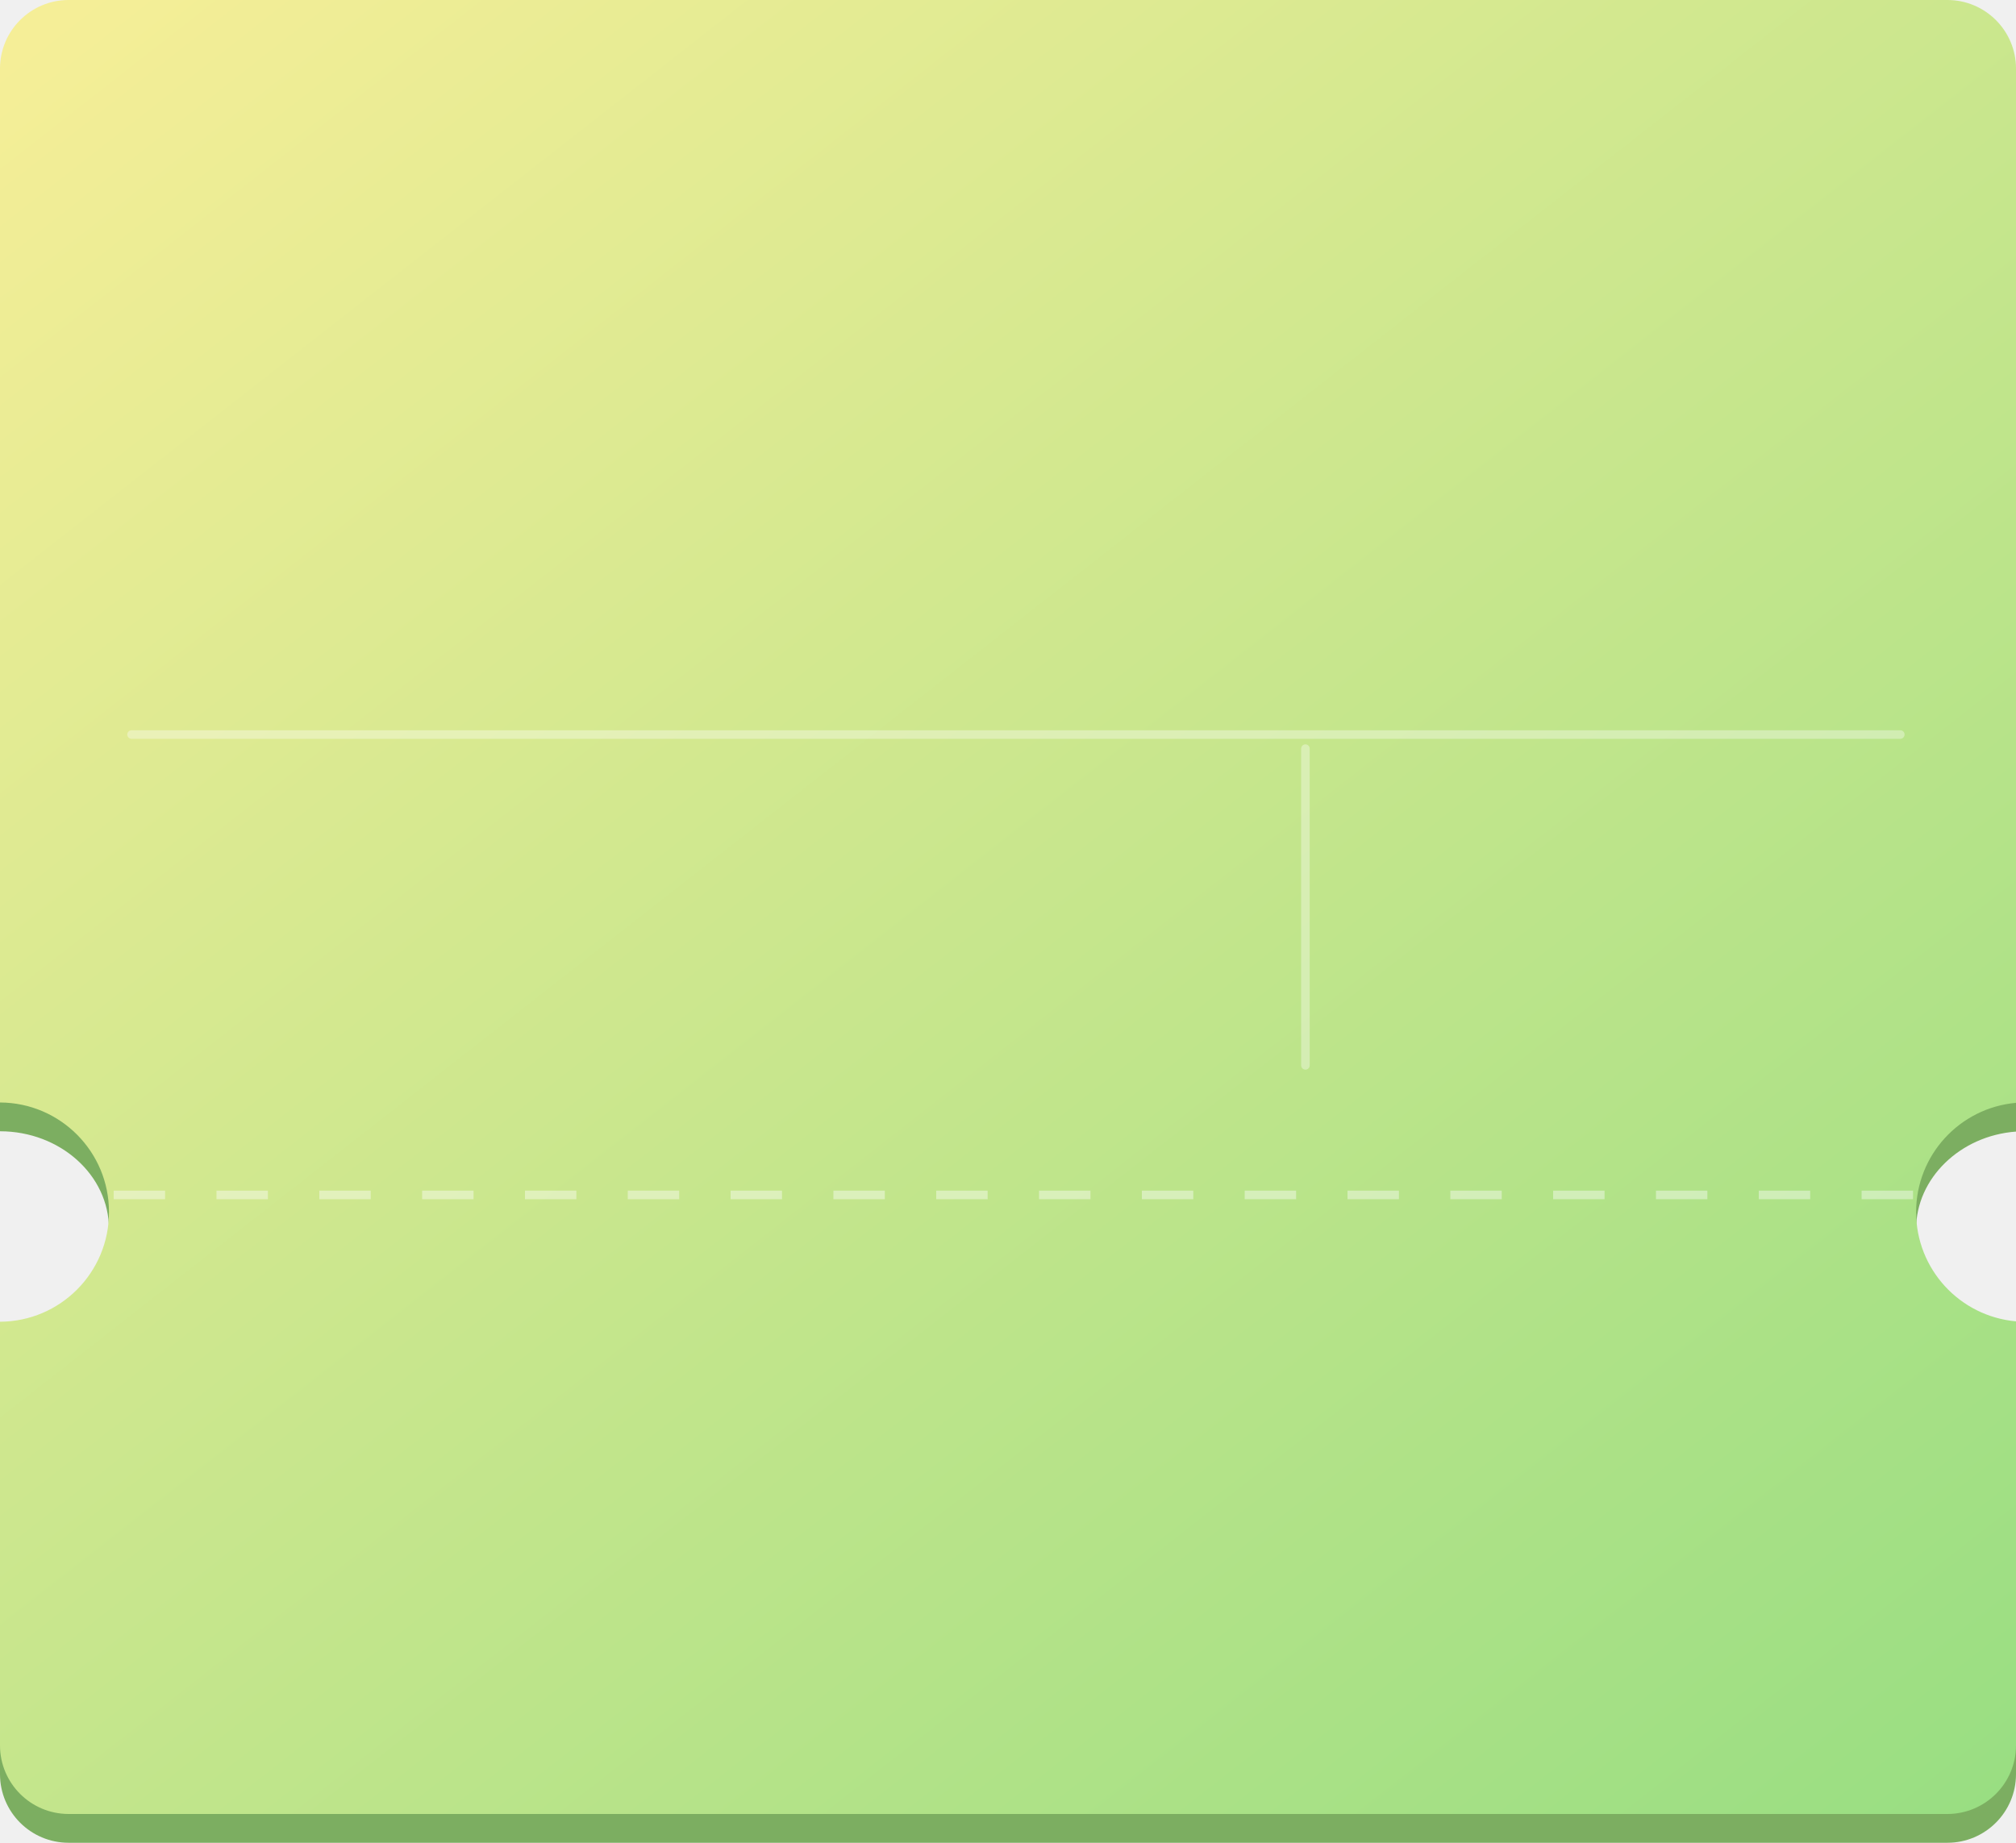
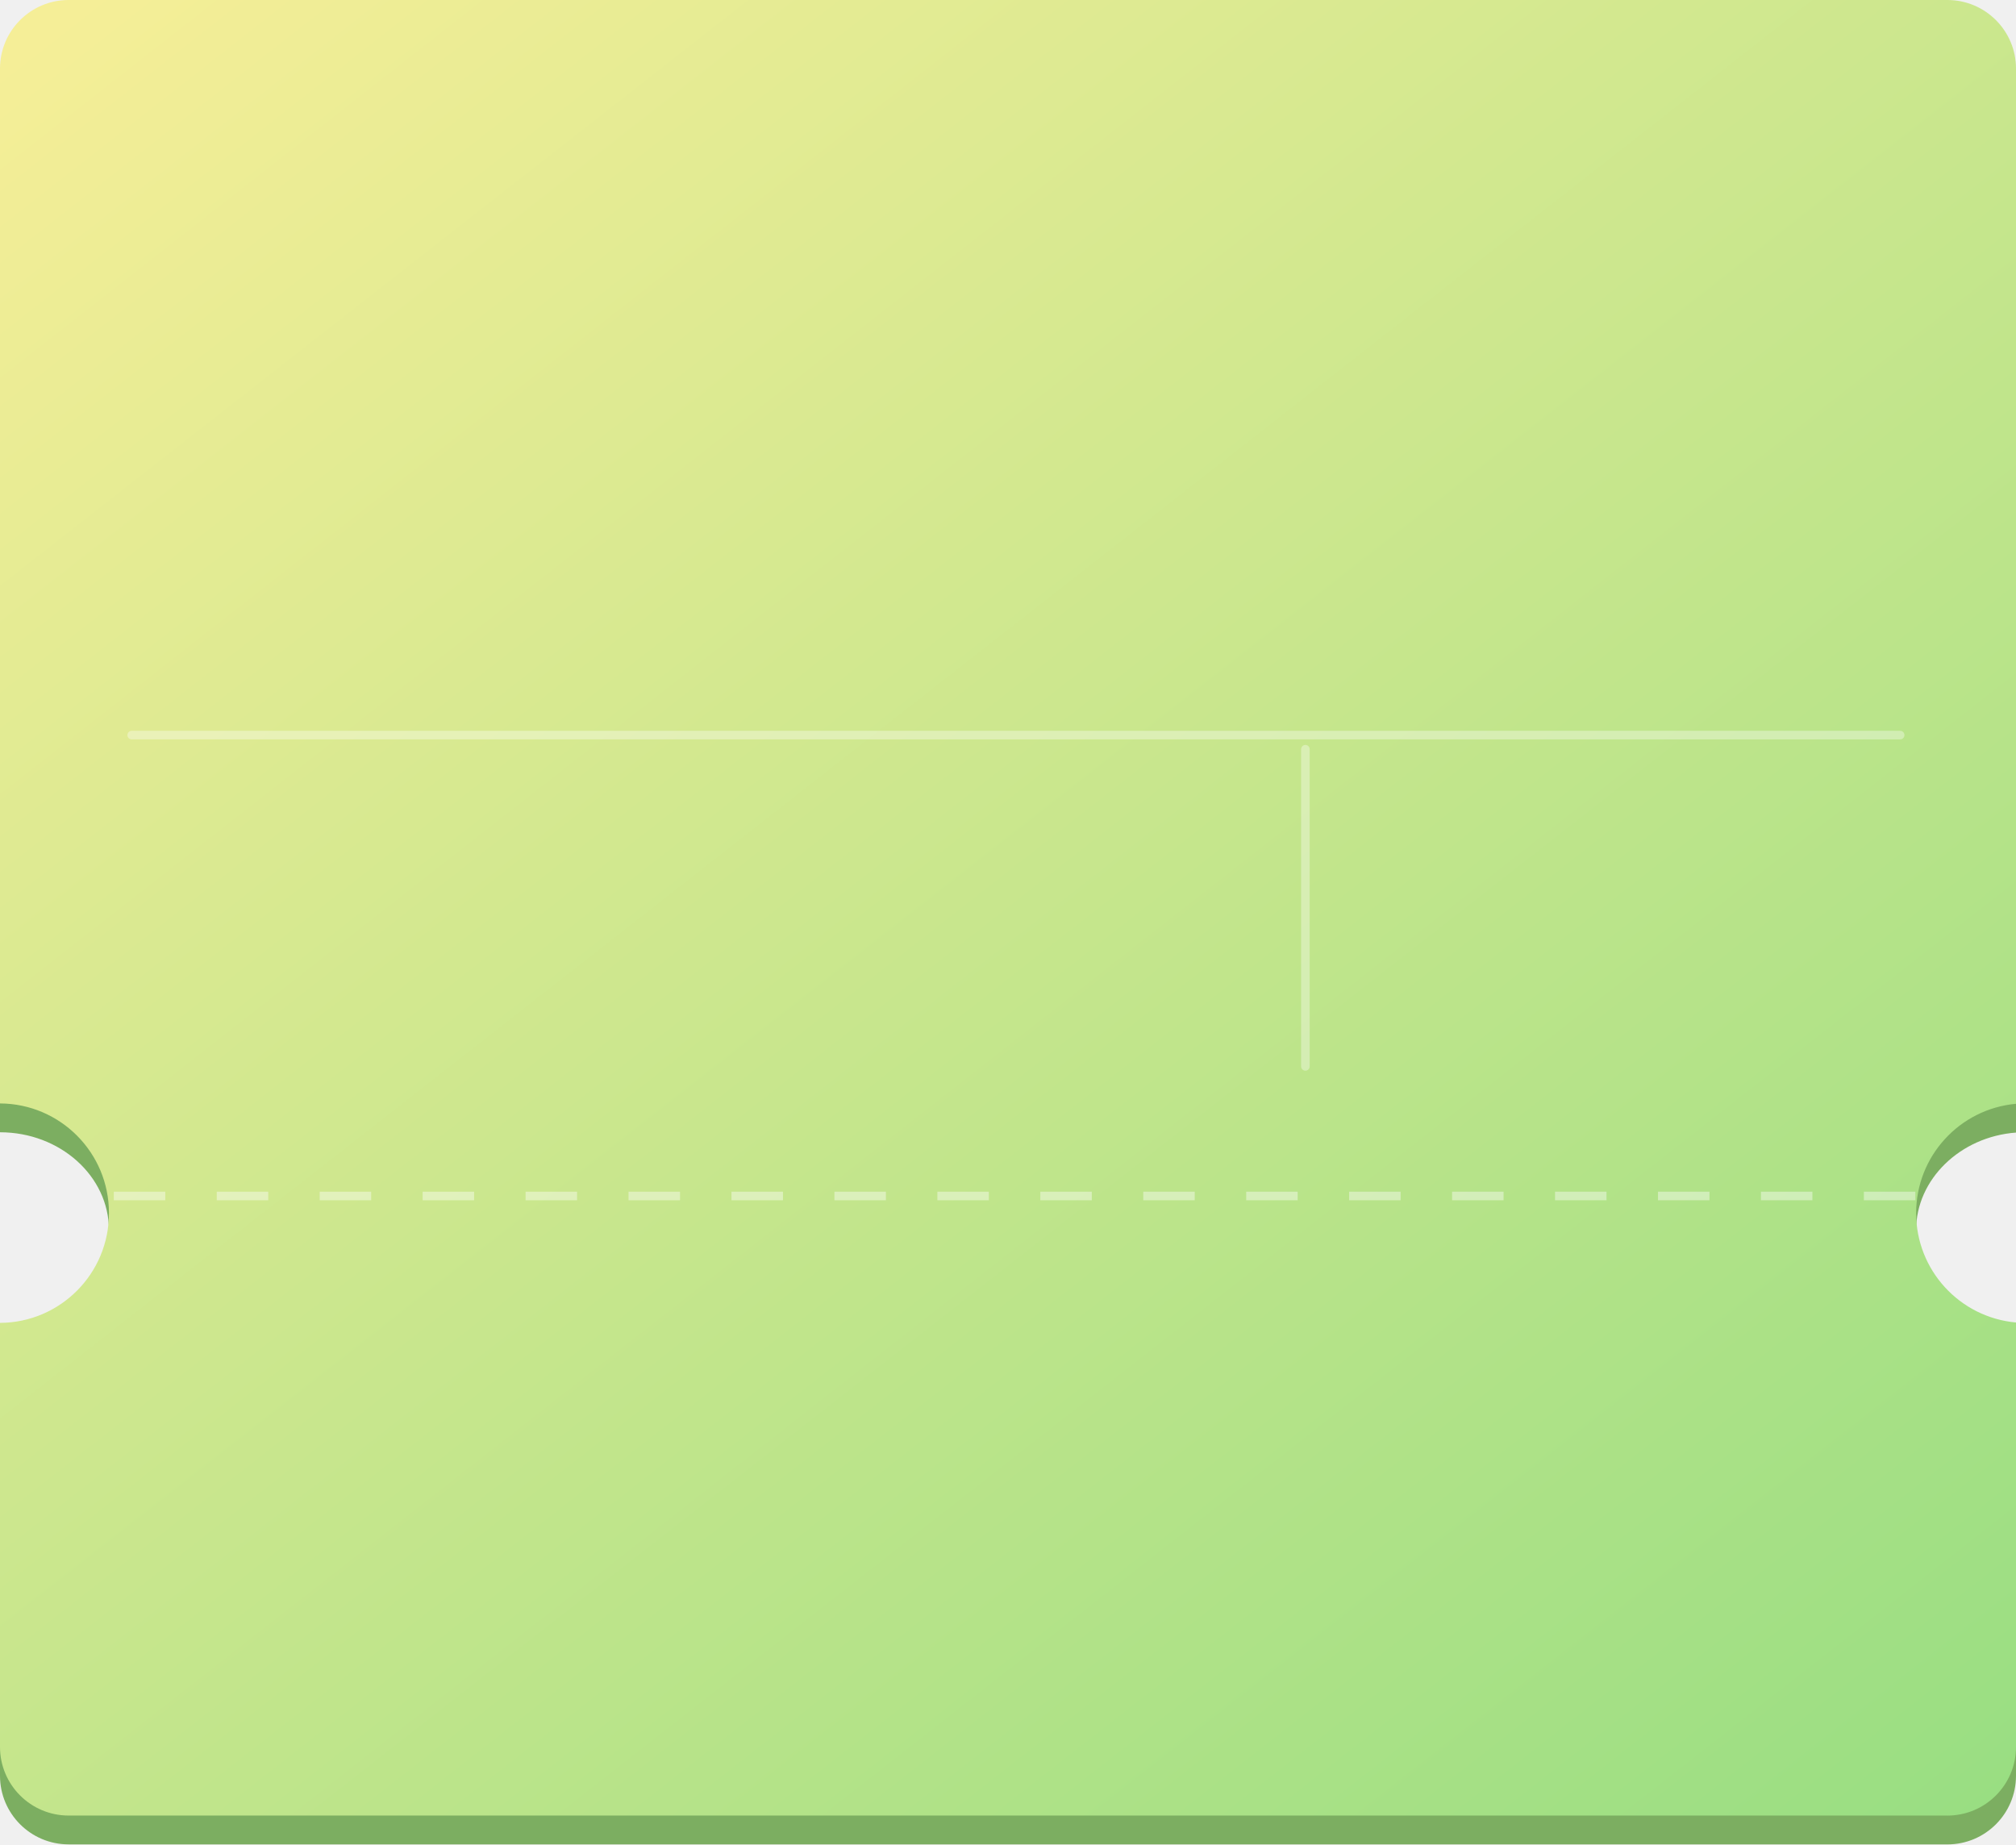
- <svg xmlns="http://www.w3.org/2000/svg" width="235.286" height="215.119" viewBox="0 0 235.286 215.119">
+ <svg xmlns="http://www.w3.org/2000/svg" id="_4A" data-name="4A" width="235" height="215" viewBox="0 0 235 215">
  <defs>
    <linearGradient id="linear-gradient" x1="-0.059" y1="0.093" x2="1.412" y2="1.778" gradientUnits="objectBoundingBox">
      <stop offset="0" stop-color="#f5ee97" />
      <stop offset="1" stop-color="#5ed475" />
    </linearGradient>
  </defs>
-   <g id="_4A" data-name="4A" transform="translate(0 0)">
-     <g id="Group_57122" data-name="Group 57122" transform="translate(0)">
-       <g id="Group_57121" data-name="Group 57121" transform="translate(0 0)">
-         <g id="Group_57119" data-name="Group 57119" transform="translate(0 0)">
-           <path id="Subtraction_2" data-name="Subtraction 2" d="M227.286,211.757H8a8.009,8.009,0,0,1-8-8V151.524c7.015,0,12.719-5.12,12.719-11.413S7.013,128.7,0,128.7V8A8.009,8.009,0,0,1,8,0H227.286a8.009,8.009,0,0,1,8,8V128.736c-6.537.484-11.658,5.48-11.658,11.375s5.121,10.89,11.658,11.374v52.272A8.009,8.009,0,0,1,227.286,211.757Z" transform="translate(0 3.361)" fill="#7cae61" />
-           <g id="Group_57118" data-name="Group 57118" transform="translate(0 0)">
-             <path id="Subtraction_1" data-name="Subtraction 1" d="M227.286,211.757H8a8.009,8.009,0,0,1-8-8V154.294a12.773,12.773,0,0,0,12.719-12.8A12.774,12.774,0,0,0,0,128.7V8A8.009,8.009,0,0,1,8,0H227.286a8.009,8.009,0,0,1,8,8V128.741a12.806,12.806,0,0,0,0,25.509v49.507A8.009,8.009,0,0,1,227.286,211.757Z" transform="translate(0)" fill="url(#linear-gradient)" />
-           </g>
-         </g>
-         <g id="Group_57120" data-name="Group 57120" transform="translate(15.353 85.747)" opacity="0.35">
-           <line id="Line_95" data-name="Line 95" x2="206.429" fill="none" stroke="#fff" stroke-linecap="round" stroke-width="1" />
-           <line id="Line_96" data-name="Line 96" y2="36.974" transform="translate(137.003 1.646)" fill="none" stroke="#fff" stroke-linecap="round" stroke-width="1" />
+   <g id="Group_57122" data-name="Group 57122" transform="translate(0)">
+     <g id="Group_57121" data-name="Group 57121">
+       <g id="Group_57119" data-name="Group 57119">
+         <path id="Subtraction_2" data-name="Subtraction 2" d="M227.01,211.639H7.99a8,8,0,0,1-7.99-8v-52.2c7.006,0,12.7-5.117,12.7-11.407S7,128.628,0,128.628V8A8,8,0,0,1,7.99,0H227.01A8,8,0,0,1,235,8V128.664c-6.529.484-11.644,5.477-11.644,11.369S228.471,150.917,235,151.4v52.243a8,8,0,0,1-7.99,8Z" transform="translate(0 3.361)" fill="#7cae61" />
+         <g id="Group_57118" data-name="Group 57118">
+           <path id="Subtraction_1" data-name="Subtraction 1" d="M227.01,211.639H7.99a8,8,0,0,1-7.99-8V154.208a12.762,12.762,0,0,0,12.7-12.793A12.763,12.763,0,0,0,0,128.628V8A8,8,0,0,1,7.99,0H227.01A8,8,0,0,1,235,8V128.669a12.8,12.8,0,0,0,0,25.495v49.479a8,8,0,0,1-7.99,8Z" transform="translate(0)" fill="url(#linear-gradient)" />
        </g>
      </g>
-       <line id="Line_97" data-name="Line 97" x2="214.005" transform="translate(13.267 139.492)" fill="none" stroke="#fff" stroke-width="1" stroke-dasharray="6" opacity="0.41" />
+       <g id="Group_57120" data-name="Group 57120" transform="translate(15.353 85.69)" opacity="0.35">
+         <line id="Line_95" data-name="Line 95" x2="206.143" fill="none" stroke="#fff" stroke-linecap="round" stroke-width="1" />
+         <line id="Line_96" data-name="Line 96" y2="36.974" transform="translate(136.813 1.646)" fill="none" stroke="#fff" stroke-linecap="round" stroke-width="1" />
+       </g>
    </g>
+     <line id="Line_97" data-name="Line 97" x2="213.719" transform="translate(13.267 139.415)" fill="none" stroke="#fff" stroke-width="1" stroke-dasharray="6" opacity="0.41" />
  </g>
</svg>
